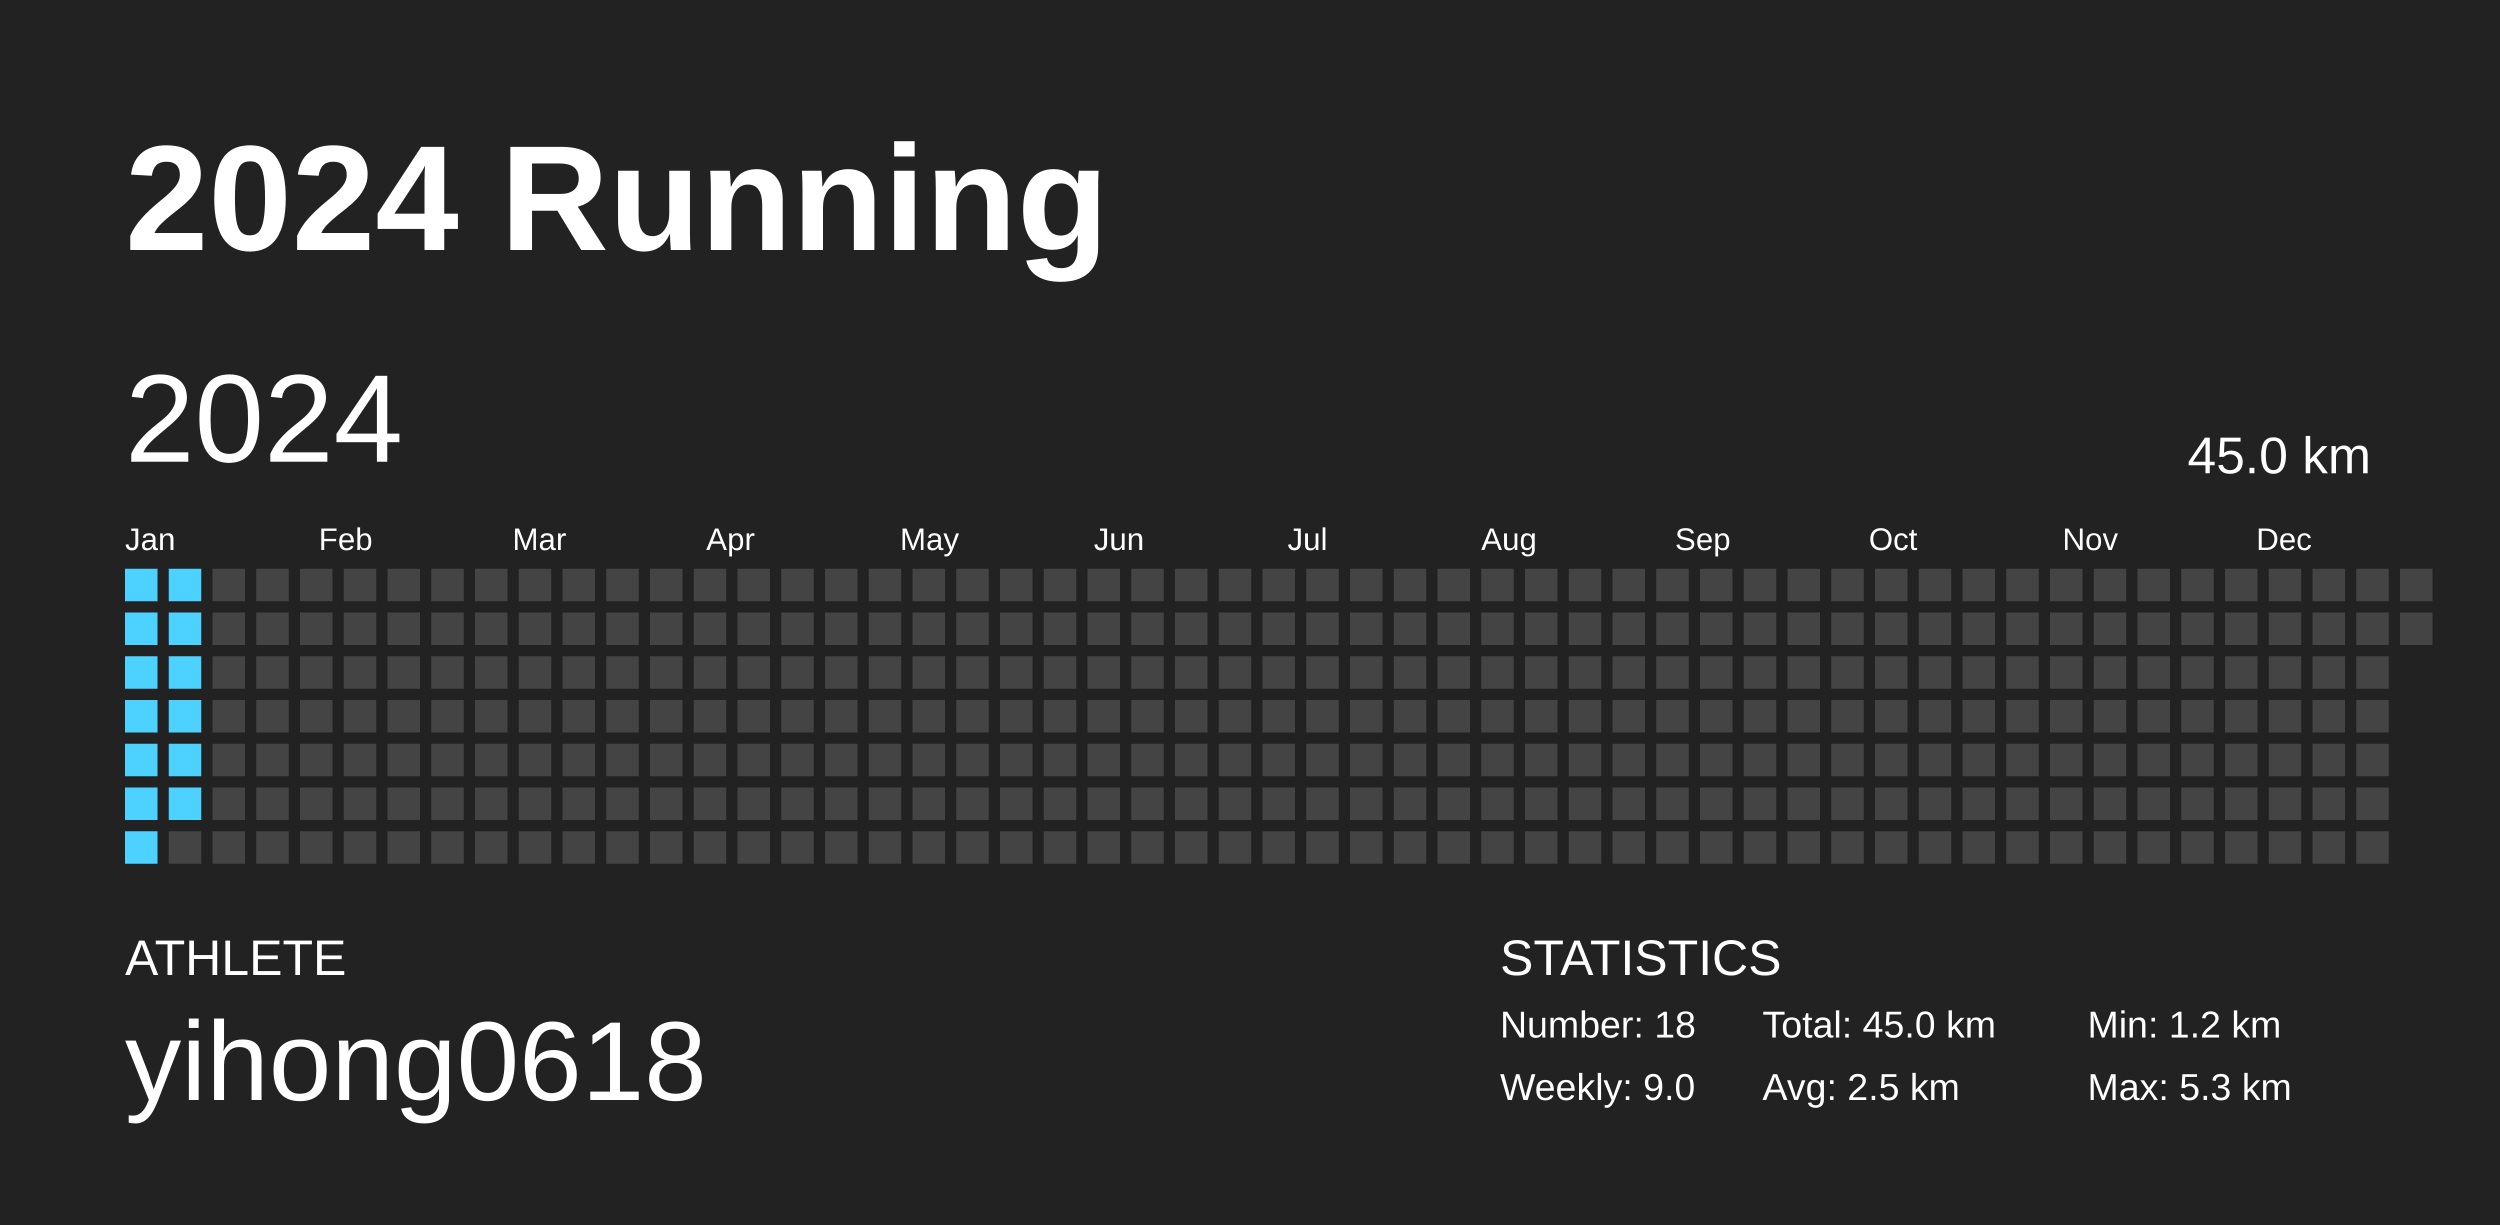
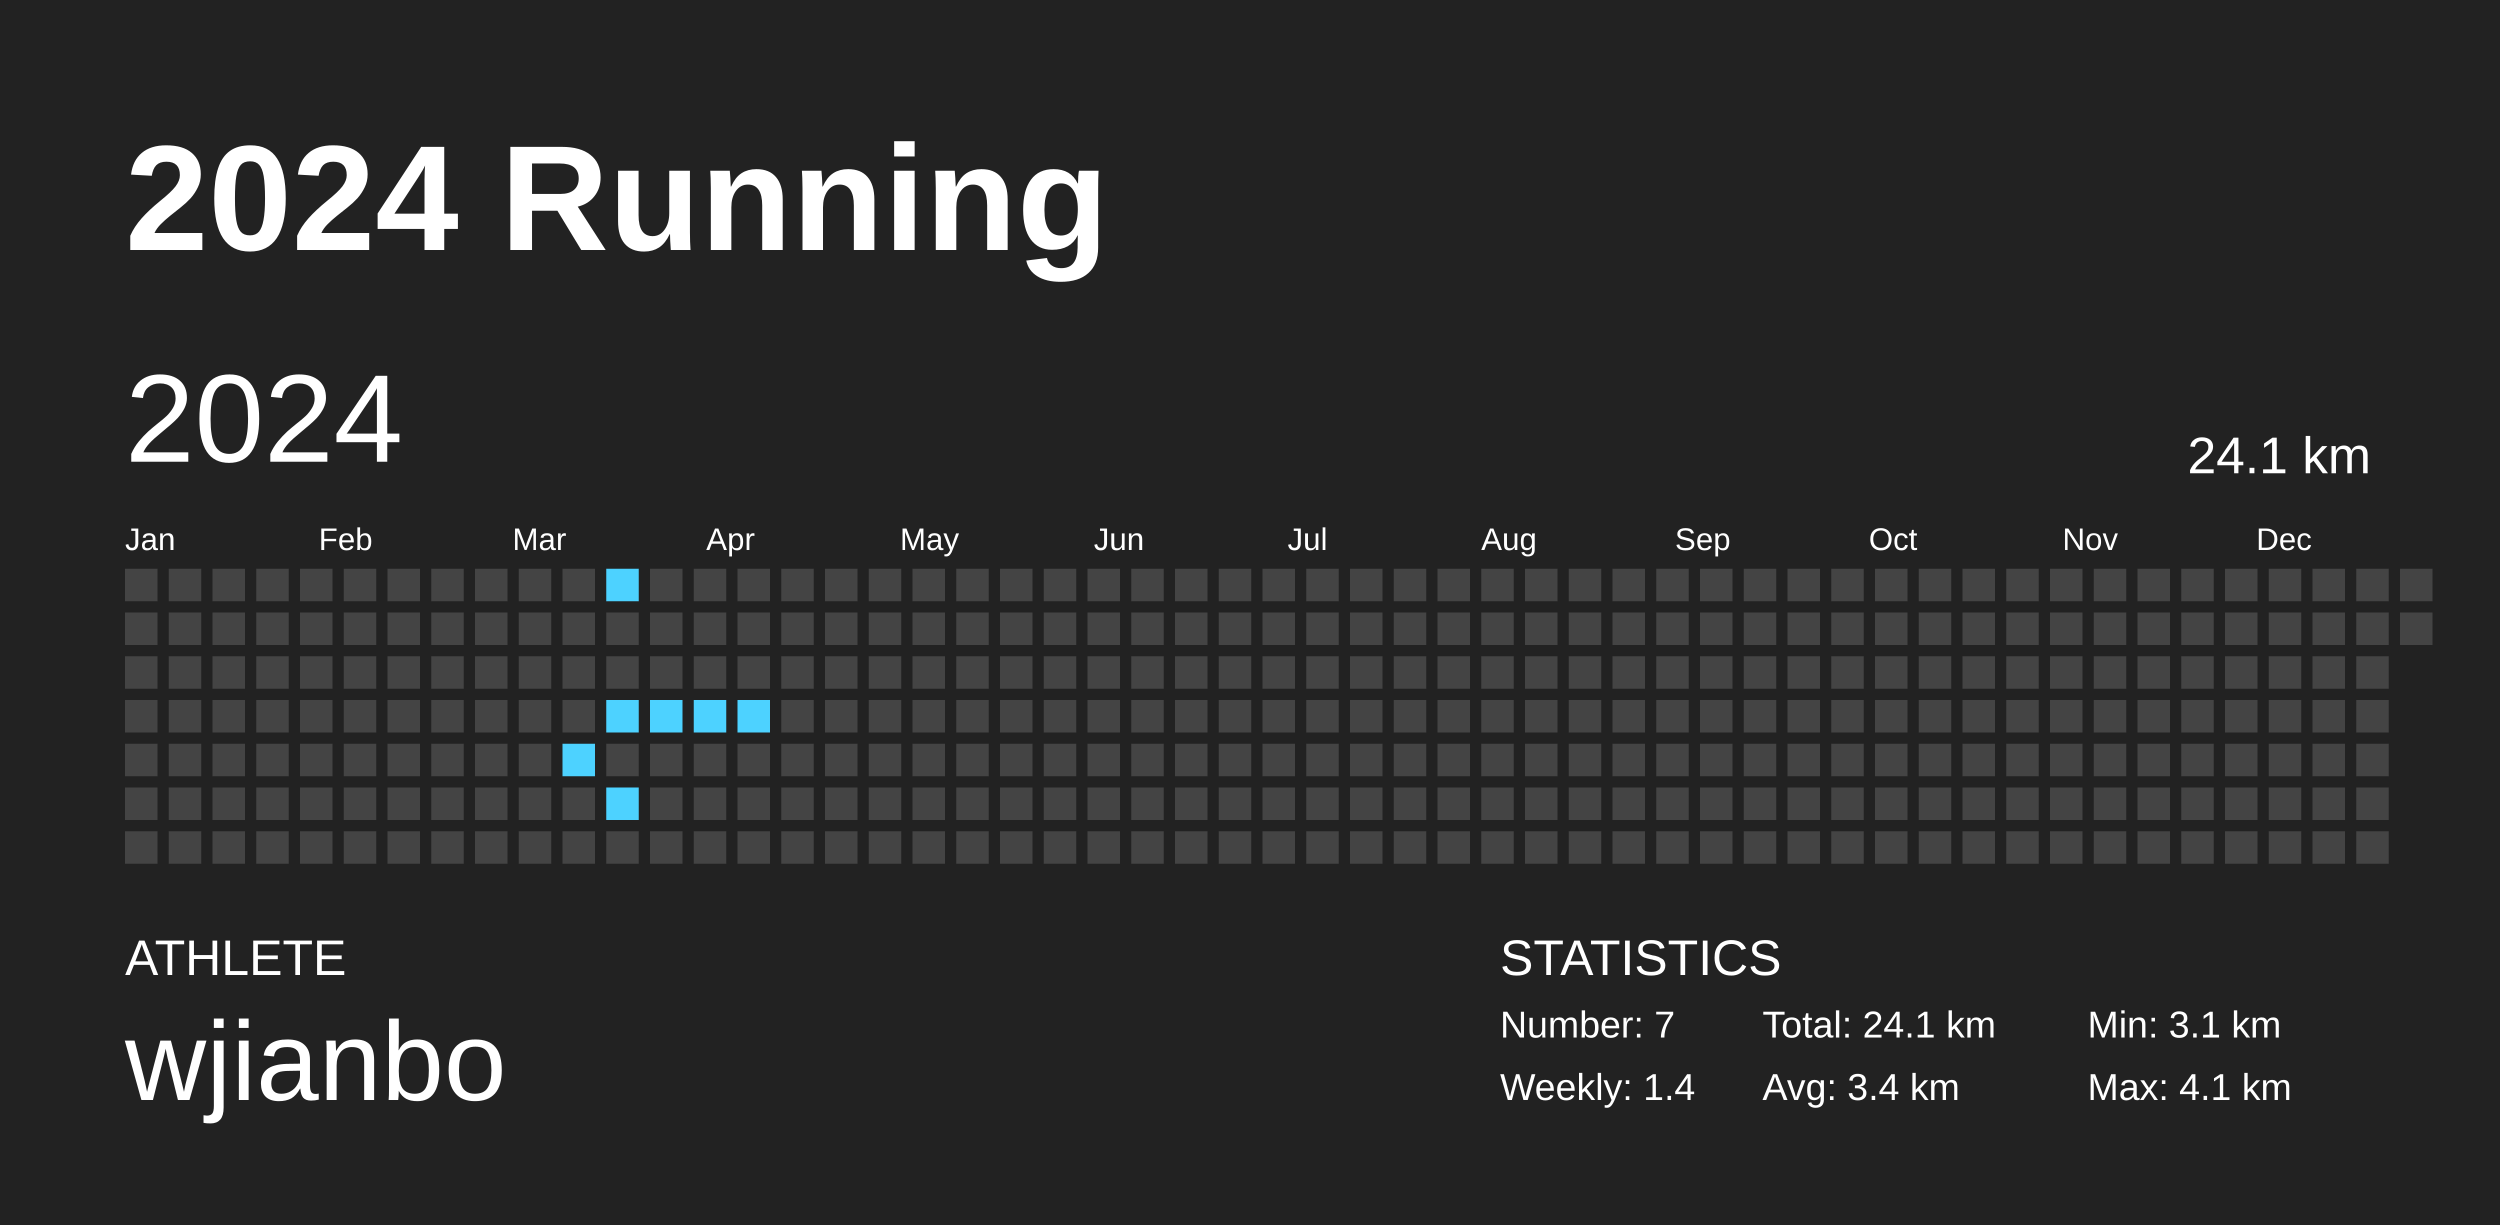
<svg xmlns="http://www.w3.org/2000/svg" baseProfile="full" height="98mm" version="1.1" viewBox="0,0,200,98" width="200mm">
  <defs />
  <rect fill="#222222" height="98" width="200" x="0" y="0" />
  <text fill="#FFFFFF" style="font-size:12px; font-family:Arial; font-weight:bold;" x="10" y="20">2024 Running</text>
  <text fill="#FFFFFF" style="font-size:4px; font-family:Arial" x="10" y="78">ATHLETE</text>
-   <text fill="#FFFFFF" style="font-size:9px; font-family:Arial" x="10" y="88">yihong0618</text>
+   <text fill="#FFFFFF" style="font-size:9px; font-family:Arial" x="10" y="88">wjianbo</text>
  <text fill="#FFFFFF" style="font-size:4px; font-family:Arial" x="120" y="78">STATISTICS</text>
-   <text fill="#FFFFFF" style="font-size:3px; font-family:Arial" x="120" y="83">Number: 18</text>
-   <text fill="#FFFFFF" style="font-size:3px; font-family:Arial" x="120" y="88">Weekly: 9.0</text>
-   <text fill="#FFFFFF" style="font-size:3px; font-family:Arial" x="141" y="83">Total: 45.0 km</text>
-   <text fill="#FFFFFF" style="font-size:3px; font-family:Arial" x="141" y="88">Avg: 2.5 km</text>
-   <text fill="#FFFFFF" style="font-size:3px; font-family:Arial" x="167" y="83">Min: 1.2 km</text>
-   <text fill="#FFFFFF" style="font-size:3px; font-family:Arial" x="167" y="88">Max: 5.3 km</text>
+   <text fill="#FFFFFF" style="font-size:3px; font-family:Arial" x="120" y="83">Number: 7</text>
+   <text fill="#FFFFFF" style="font-size:3px; font-family:Arial" x="120" y="88">Weekly: 1.4</text>
+   <text fill="#FFFFFF" style="font-size:3px; font-family:Arial" x="141" y="83">Total: 24.1 km</text>
+   <text fill="#FFFFFF" style="font-size:3px; font-family:Arial" x="141" y="88">Avg: 3.4 km</text>
+   <text fill="#FFFFFF" style="font-size:3px; font-family:Arial" x="167" y="83">Min: 3.1 km</text>
+   <text fill="#FFFFFF" style="font-size:3px; font-family:Arial" x="167" y="88">Max: 4.1 km</text>
  <text dominant-baseline="hanging" fill="#FFFFFF" style="font-size:10.0px; font-family:Arial;" x="10" y="30">2024</text>
-   <text dominant-baseline="hanging" fill="#FFFFFF" style="font-size:4.125px; font-family:Arial;" x="175" y="35">45.0 km</text>
+   <text dominant-baseline="hanging" fill="#FFFFFF" style="font-size:4.125px; font-family:Arial;" x="175" y="35">24.1 km</text>
  <text fill="#FFFFFF" style="font-size:2.5px; font-family:Arial" x="10.0" y="44">Jan</text>
  <text fill="#FFFFFF" style="font-size:2.5px; font-family:Arial" x="25.5" y="44">Feb</text>
  <text fill="#FFFFFF" style="font-size:2.5px; font-family:Arial" x="41.0" y="44">Mar</text>
  <text fill="#FFFFFF" style="font-size:2.5px; font-family:Arial" x="56.5" y="44">Apr</text>
  <text fill="#FFFFFF" style="font-size:2.5px; font-family:Arial" x="72.0" y="44">May</text>
  <text fill="#FFFFFF" style="font-size:2.5px; font-family:Arial" x="87.5" y="44">Jun</text>
  <text fill="#FFFFFF" style="font-size:2.5px; font-family:Arial" x="103.0" y="44">Jul</text>
  <text fill="#FFFFFF" style="font-size:2.5px; font-family:Arial" x="118.5" y="44">Aug</text>
  <text fill="#FFFFFF" style="font-size:2.5px; font-family:Arial" x="134.0" y="44">Sep</text>
  <text fill="#FFFFFF" style="font-size:2.5px; font-family:Arial" x="149.5" y="44">Oct</text>
  <text fill="#FFFFFF" style="font-size:2.5px; font-family:Arial" x="165.0" y="44">Nov</text>
  <text fill="#FFFFFF" style="font-size:2.5px; font-family:Arial" x="180.5" y="44">Dec</text>
-   <rect fill="#4dd2ff" height="2.6" width="2.6" x="10.0" y="45.5" />
-   <rect fill="#4dd2ff" height="2.6" width="2.6" x="10.0" y="49.0" />
-   <rect fill="#4dd2ff" height="2.6" width="2.6" x="10.0" y="52.5" />
-   <rect fill="#4dd2ff" height="2.6" width="2.6" x="10.0" y="56.0" />
-   <rect fill="#4dd2ff" height="2.6" width="2.6" x="10.0" y="59.5" />
-   <rect fill="#4dd2ff" height="2.6" width="2.6" x="10.0" y="63.0" />
-   <rect fill="#4dd2ff" height="2.6" width="2.6" x="10.0" y="66.5" />
-   <rect fill="#4dd2ff" height="2.6" width="2.6" x="13.5" y="45.5" />
-   <rect fill="#4dd2ff" height="2.6" width="2.6" x="13.5" y="49.0" />
-   <rect fill="#4dd2ff" height="2.6" width="2.6" x="13.5" y="52.5" />
-   <rect fill="#4dd2ff" height="2.6" width="2.6" x="13.5" y="56.0" />
-   <rect fill="#4dd2ff" height="2.6" width="2.6" x="13.5" y="59.5" />
-   <rect fill="#4dd2ff" height="2.6" width="2.6" x="13.5" y="63.0" />
+   <rect fill="#444444" height="2.6" width="2.6" x="10.0" y="45.5" />
+   <rect fill="#444444" height="2.6" width="2.6" x="10.0" y="49.0" />
+   <rect fill="#444444" height="2.6" width="2.6" x="10.0" y="52.5" />
+   <rect fill="#444444" height="2.6" width="2.6" x="10.0" y="56.0" />
+   <rect fill="#444444" height="2.6" width="2.6" x="10.0" y="59.5" />
+   <rect fill="#444444" height="2.6" width="2.6" x="10.0" y="63.0" />
+   <rect fill="#444444" height="2.6" width="2.6" x="10.0" y="66.5" />
+   <rect fill="#444444" height="2.6" width="2.6" x="13.5" y="45.5" />
+   <rect fill="#444444" height="2.6" width="2.6" x="13.5" y="49.0" />
+   <rect fill="#444444" height="2.6" width="2.6" x="13.5" y="52.5" />
+   <rect fill="#444444" height="2.6" width="2.6" x="13.5" y="56.0" />
+   <rect fill="#444444" height="2.6" width="2.6" x="13.5" y="59.5" />
+   <rect fill="#444444" height="2.6" width="2.6" x="13.5" y="63.0" />
  <rect fill="#444444" height="2.6" width="2.6" x="13.5" y="66.5" />
  <rect fill="#444444" height="2.6" width="2.6" x="17.0" y="45.5" />
  <rect fill="#444444" height="2.6" width="2.6" x="17.0" y="49.0" />
  <rect fill="#444444" height="2.6" width="2.6" x="17.0" y="52.5" />
  <rect fill="#444444" height="2.6" width="2.6" x="17.0" y="56.0" />
  <rect fill="#444444" height="2.6" width="2.6" x="17.0" y="59.5" />
  <rect fill="#444444" height="2.6" width="2.6" x="17.0" y="63.0" />
  <rect fill="#444444" height="2.6" width="2.6" x="17.0" y="66.5" />
  <rect fill="#444444" height="2.6" width="2.6" x="20.5" y="45.5" />
  <rect fill="#444444" height="2.6" width="2.6" x="20.5" y="49.0" />
  <rect fill="#444444" height="2.6" width="2.6" x="20.5" y="52.5" />
  <rect fill="#444444" height="2.6" width="2.6" x="20.5" y="56.0" />
  <rect fill="#444444" height="2.6" width="2.6" x="20.5" y="59.5" />
  <rect fill="#444444" height="2.6" width="2.6" x="20.5" y="63.0" />
  <rect fill="#444444" height="2.6" width="2.6" x="20.5" y="66.5" />
  <rect fill="#444444" height="2.6" width="2.6" x="24.0" y="45.5" />
  <rect fill="#444444" height="2.6" width="2.6" x="24.0" y="49.0" />
  <rect fill="#444444" height="2.6" width="2.6" x="24.0" y="52.5" />
  <rect fill="#444444" height="2.6" width="2.6" x="24.0" y="56.0" />
  <rect fill="#444444" height="2.6" width="2.6" x="24.0" y="59.5" />
  <rect fill="#444444" height="2.6" width="2.6" x="24.0" y="63.0" />
  <rect fill="#444444" height="2.6" width="2.6" x="24.0" y="66.5" />
  <rect fill="#444444" height="2.6" width="2.6" x="27.5" y="45.5" />
  <rect fill="#444444" height="2.6" width="2.6" x="27.5" y="49.0" />
  <rect fill="#444444" height="2.6" width="2.6" x="27.5" y="52.5" />
  <rect fill="#444444" height="2.6" width="2.6" x="27.5" y="56.0" />
  <rect fill="#444444" height="2.6" width="2.6" x="27.5" y="59.5" />
  <rect fill="#444444" height="2.6" width="2.6" x="27.5" y="63.0" />
  <rect fill="#444444" height="2.6" width="2.6" x="27.5" y="66.5" />
  <rect fill="#444444" height="2.6" width="2.6" x="31.0" y="45.5" />
  <rect fill="#444444" height="2.6" width="2.6" x="31.0" y="49.0" />
  <rect fill="#444444" height="2.6" width="2.6" x="31.0" y="52.5" />
  <rect fill="#444444" height="2.6" width="2.6" x="31.0" y="56.0" />
  <rect fill="#444444" height="2.6" width="2.6" x="31.0" y="59.5" />
  <rect fill="#444444" height="2.6" width="2.6" x="31.0" y="63.0" />
  <rect fill="#444444" height="2.6" width="2.6" x="31.0" y="66.5" />
  <rect fill="#444444" height="2.6" width="2.6" x="34.5" y="45.5" />
  <rect fill="#444444" height="2.6" width="2.6" x="34.5" y="49.0" />
  <rect fill="#444444" height="2.6" width="2.6" x="34.5" y="52.5" />
  <rect fill="#444444" height="2.6" width="2.6" x="34.5" y="56.0" />
  <rect fill="#444444" height="2.6" width="2.6" x="34.5" y="59.5" />
  <rect fill="#444444" height="2.6" width="2.6" x="34.5" y="63.0" />
  <rect fill="#444444" height="2.6" width="2.6" x="34.5" y="66.5" />
  <rect fill="#444444" height="2.6" width="2.6" x="38.0" y="45.5" />
  <rect fill="#444444" height="2.6" width="2.6" x="38.0" y="49.0" />
  <rect fill="#444444" height="2.6" width="2.6" x="38.0" y="52.5" />
  <rect fill="#444444" height="2.6" width="2.6" x="38.0" y="56.0" />
  <rect fill="#444444" height="2.6" width="2.6" x="38.0" y="59.5" />
  <rect fill="#444444" height="2.6" width="2.6" x="38.0" y="63.0" />
  <rect fill="#444444" height="2.6" width="2.6" x="38.0" y="66.5" />
  <rect fill="#444444" height="2.6" width="2.6" x="41.5" y="45.5" />
  <rect fill="#444444" height="2.6" width="2.6" x="41.5" y="49.0" />
  <rect fill="#444444" height="2.6" width="2.6" x="41.5" y="52.5" />
  <rect fill="#444444" height="2.6" width="2.6" x="41.5" y="56.0" />
  <rect fill="#444444" height="2.6" width="2.6" x="41.5" y="59.5" />
  <rect fill="#444444" height="2.6" width="2.6" x="41.5" y="63.0" />
  <rect fill="#444444" height="2.6" width="2.6" x="41.5" y="66.5" />
  <rect fill="#444444" height="2.6" width="2.6" x="45.0" y="45.5" />
  <rect fill="#444444" height="2.6" width="2.6" x="45.0" y="49.0" />
  <rect fill="#444444" height="2.6" width="2.6" x="45.0" y="52.5" />
  <rect fill="#444444" height="2.6" width="2.6" x="45.0" y="56.0" />
-   <rect fill="#444444" height="2.6" width="2.6" x="45.0" y="59.5" />
+   <rect fill="#4dd2ff" height="2.6" width="2.6" x="45.0" y="59.5" />
  <rect fill="#444444" height="2.6" width="2.6" x="45.0" y="63.0" />
  <rect fill="#444444" height="2.6" width="2.6" x="45.0" y="66.5" />
-   <rect fill="#444444" height="2.6" width="2.6" x="48.5" y="45.5" />
+   <rect fill="#4dd2ff" height="2.6" width="2.6" x="48.5" y="45.5" />
  <rect fill="#444444" height="2.6" width="2.6" x="48.5" y="49.0" />
  <rect fill="#444444" height="2.6" width="2.6" x="48.5" y="52.5" />
-   <rect fill="#444444" height="2.6" width="2.6" x="48.5" y="56.0" />
+   <rect fill="#4dd2ff" height="2.6" width="2.6" x="48.5" y="56.0" />
  <rect fill="#444444" height="2.6" width="2.6" x="48.5" y="59.5" />
-   <rect fill="#444444" height="2.6" width="2.6" x="48.5" y="63.0" />
+   <rect fill="#4dd2ff" height="2.6" width="2.6" x="48.5" y="63.0" />
  <rect fill="#444444" height="2.6" width="2.6" x="48.5" y="66.5" />
  <rect fill="#444444" height="2.6" width="2.6" x="52.0" y="45.5" />
  <rect fill="#444444" height="2.6" width="2.6" x="52.0" y="49.0" />
  <rect fill="#444444" height="2.6" width="2.6" x="52.0" y="52.5" />
-   <rect fill="#444444" height="2.6" width="2.6" x="52.0" y="56.0" />
+   <rect fill="#4dd2ff" height="2.6" width="2.6" x="52.0" y="56.0" />
  <rect fill="#444444" height="2.6" width="2.6" x="52.0" y="59.5" />
  <rect fill="#444444" height="2.6" width="2.6" x="52.0" y="63.0" />
  <rect fill="#444444" height="2.6" width="2.6" x="52.0" y="66.5" />
  <rect fill="#444444" height="2.6" width="2.6" x="55.5" y="45.5" />
  <rect fill="#444444" height="2.6" width="2.6" x="55.5" y="49.0" />
  <rect fill="#444444" height="2.6" width="2.6" x="55.5" y="52.5" />
-   <rect fill="#444444" height="2.6" width="2.6" x="55.5" y="56.0" />
+   <rect fill="#4dd2ff" height="2.6" width="2.6" x="55.5" y="56.0" />
  <rect fill="#444444" height="2.6" width="2.6" x="55.5" y="59.5" />
  <rect fill="#444444" height="2.6" width="2.6" x="55.5" y="63.0" />
  <rect fill="#444444" height="2.6" width="2.6" x="55.5" y="66.5" />
  <rect fill="#444444" height="2.6" width="2.6" x="59.0" y="45.5" />
  <rect fill="#444444" height="2.6" width="2.6" x="59.0" y="49.0" />
  <rect fill="#444444" height="2.6" width="2.6" x="59.0" y="52.5" />
-   <rect fill="#444444" height="2.6" width="2.6" x="59.0" y="56.0" />
+   <rect fill="#4dd2ff" height="2.6" width="2.6" x="59.0" y="56.0" />
  <rect fill="#444444" height="2.6" width="2.6" x="59.0" y="59.5" />
  <rect fill="#444444" height="2.6" width="2.6" x="59.0" y="63.0" />
  <rect fill="#444444" height="2.6" width="2.6" x="59.0" y="66.5" />
  <rect fill="#444444" height="2.6" width="2.6" x="62.5" y="45.5" />
  <rect fill="#444444" height="2.6" width="2.6" x="62.5" y="49.0" />
  <rect fill="#444444" height="2.6" width="2.6" x="62.5" y="52.5" />
  <rect fill="#444444" height="2.6" width="2.6" x="62.5" y="56.0" />
  <rect fill="#444444" height="2.6" width="2.6" x="62.5" y="59.5" />
  <rect fill="#444444" height="2.6" width="2.6" x="62.5" y="63.0" />
  <rect fill="#444444" height="2.6" width="2.6" x="62.5" y="66.5" />
  <rect fill="#444444" height="2.6" width="2.6" x="66.0" y="45.5" />
  <rect fill="#444444" height="2.6" width="2.6" x="66.0" y="49.0" />
  <rect fill="#444444" height="2.6" width="2.6" x="66.0" y="52.5" />
  <rect fill="#444444" height="2.6" width="2.6" x="66.0" y="56.0" />
  <rect fill="#444444" height="2.6" width="2.6" x="66.0" y="59.5" />
  <rect fill="#444444" height="2.6" width="2.6" x="66.0" y="63.0" />
  <rect fill="#444444" height="2.6" width="2.6" x="66.0" y="66.5" />
  <rect fill="#444444" height="2.6" width="2.6" x="69.5" y="45.5" />
  <rect fill="#444444" height="2.6" width="2.6" x="69.5" y="49.0" />
  <rect fill="#444444" height="2.6" width="2.6" x="69.5" y="52.5" />
  <rect fill="#444444" height="2.6" width="2.6" x="69.5" y="56.0" />
  <rect fill="#444444" height="2.6" width="2.6" x="69.5" y="59.5" />
  <rect fill="#444444" height="2.6" width="2.6" x="69.5" y="63.0" />
  <rect fill="#444444" height="2.6" width="2.6" x="69.5" y="66.5" />
  <rect fill="#444444" height="2.6" width="2.6" x="73.0" y="45.5" />
  <rect fill="#444444" height="2.6" width="2.6" x="73.0" y="49.0" />
  <rect fill="#444444" height="2.6" width="2.6" x="73.0" y="52.5" />
  <rect fill="#444444" height="2.6" width="2.6" x="73.0" y="56.0" />
  <rect fill="#444444" height="2.6" width="2.6" x="73.0" y="59.5" />
  <rect fill="#444444" height="2.6" width="2.6" x="73.0" y="63.0" />
  <rect fill="#444444" height="2.6" width="2.6" x="73.0" y="66.5" />
  <rect fill="#444444" height="2.6" width="2.6" x="76.5" y="45.5" />
  <rect fill="#444444" height="2.6" width="2.6" x="76.5" y="49.0" />
  <rect fill="#444444" height="2.6" width="2.6" x="76.5" y="52.5" />
  <rect fill="#444444" height="2.6" width="2.6" x="76.5" y="56.0" />
  <rect fill="#444444" height="2.6" width="2.6" x="76.5" y="59.5" />
  <rect fill="#444444" height="2.6" width="2.6" x="76.5" y="63.0" />
  <rect fill="#444444" height="2.6" width="2.6" x="76.5" y="66.5" />
  <rect fill="#444444" height="2.6" width="2.6" x="80.0" y="45.5" />
  <rect fill="#444444" height="2.6" width="2.6" x="80.0" y="49.0" />
  <rect fill="#444444" height="2.6" width="2.6" x="80.0" y="52.5" />
  <rect fill="#444444" height="2.6" width="2.6" x="80.0" y="56.0" />
  <rect fill="#444444" height="2.6" width="2.6" x="80.0" y="59.5" />
  <rect fill="#444444" height="2.6" width="2.6" x="80.0" y="63.0" />
  <rect fill="#444444" height="2.6" width="2.6" x="80.0" y="66.5" />
  <rect fill="#444444" height="2.6" width="2.6" x="83.5" y="45.5" />
  <rect fill="#444444" height="2.6" width="2.6" x="83.5" y="49.0" />
  <rect fill="#444444" height="2.6" width="2.6" x="83.5" y="52.5" />
  <rect fill="#444444" height="2.6" width="2.6" x="83.5" y="56.0" />
  <rect fill="#444444" height="2.6" width="2.6" x="83.5" y="59.5" />
  <rect fill="#444444" height="2.6" width="2.6" x="83.5" y="63.0" />
  <rect fill="#444444" height="2.6" width="2.6" x="83.5" y="66.5" />
  <rect fill="#444444" height="2.6" width="2.6" x="87.0" y="45.5" />
  <rect fill="#444444" height="2.6" width="2.6" x="87.0" y="49.0" />
  <rect fill="#444444" height="2.6" width="2.6" x="87.0" y="52.5" />
  <rect fill="#444444" height="2.6" width="2.6" x="87.0" y="56.0" />
  <rect fill="#444444" height="2.6" width="2.6" x="87.0" y="59.5" />
  <rect fill="#444444" height="2.6" width="2.6" x="87.0" y="63.0" />
  <rect fill="#444444" height="2.6" width="2.6" x="87.0" y="66.5" />
  <rect fill="#444444" height="2.6" width="2.6" x="90.5" y="45.5" />
  <rect fill="#444444" height="2.6" width="2.6" x="90.5" y="49.0" />
  <rect fill="#444444" height="2.6" width="2.6" x="90.5" y="52.5" />
  <rect fill="#444444" height="2.6" width="2.6" x="90.5" y="56.0" />
  <rect fill="#444444" height="2.6" width="2.6" x="90.5" y="59.5" />
  <rect fill="#444444" height="2.6" width="2.6" x="90.5" y="63.0" />
  <rect fill="#444444" height="2.6" width="2.6" x="90.5" y="66.5" />
  <rect fill="#444444" height="2.6" width="2.6" x="94.0" y="45.5" />
  <rect fill="#444444" height="2.6" width="2.6" x="94.0" y="49.0" />
  <rect fill="#444444" height="2.6" width="2.6" x="94.0" y="52.5" />
  <rect fill="#444444" height="2.6" width="2.6" x="94.0" y="56.0" />
  <rect fill="#444444" height="2.6" width="2.6" x="94.0" y="59.5" />
  <rect fill="#444444" height="2.6" width="2.6" x="94.0" y="63.0" />
  <rect fill="#444444" height="2.6" width="2.6" x="94.0" y="66.5" />
  <rect fill="#444444" height="2.6" width="2.6" x="97.5" y="45.5" />
  <rect fill="#444444" height="2.6" width="2.6" x="97.5" y="49.0" />
  <rect fill="#444444" height="2.6" width="2.6" x="97.5" y="52.5" />
  <rect fill="#444444" height="2.6" width="2.6" x="97.5" y="56.0" />
  <rect fill="#444444" height="2.6" width="2.6" x="97.5" y="59.5" />
  <rect fill="#444444" height="2.6" width="2.6" x="97.5" y="63.0" />
  <rect fill="#444444" height="2.6" width="2.6" x="97.5" y="66.5" />
  <rect fill="#444444" height="2.6" width="2.6" x="101.0" y="45.5" />
  <rect fill="#444444" height="2.6" width="2.6" x="101.0" y="49.0" />
  <rect fill="#444444" height="2.6" width="2.6" x="101.0" y="52.5" />
  <rect fill="#444444" height="2.6" width="2.6" x="101.0" y="56.0" />
  <rect fill="#444444" height="2.6" width="2.6" x="101.0" y="59.5" />
  <rect fill="#444444" height="2.6" width="2.6" x="101.0" y="63.0" />
  <rect fill="#444444" height="2.6" width="2.6" x="101.0" y="66.5" />
  <rect fill="#444444" height="2.6" width="2.6" x="104.5" y="45.5" />
  <rect fill="#444444" height="2.6" width="2.6" x="104.5" y="49.0" />
  <rect fill="#444444" height="2.6" width="2.6" x="104.5" y="52.5" />
  <rect fill="#444444" height="2.6" width="2.6" x="104.5" y="56.0" />
  <rect fill="#444444" height="2.6" width="2.6" x="104.5" y="59.5" />
  <rect fill="#444444" height="2.6" width="2.6" x="104.5" y="63.0" />
  <rect fill="#444444" height="2.6" width="2.6" x="104.5" y="66.5" />
  <rect fill="#444444" height="2.6" width="2.6" x="108.0" y="45.5" />
  <rect fill="#444444" height="2.6" width="2.6" x="108.0" y="49.0" />
  <rect fill="#444444" height="2.6" width="2.6" x="108.0" y="52.5" />
  <rect fill="#444444" height="2.6" width="2.6" x="108.0" y="56.0" />
  <rect fill="#444444" height="2.6" width="2.6" x="108.0" y="59.5" />
  <rect fill="#444444" height="2.6" width="2.6" x="108.0" y="63.0" />
  <rect fill="#444444" height="2.6" width="2.6" x="108.0" y="66.5" />
  <rect fill="#444444" height="2.6" width="2.6" x="111.5" y="45.5" />
  <rect fill="#444444" height="2.6" width="2.6" x="111.5" y="49.0" />
  <rect fill="#444444" height="2.6" width="2.6" x="111.5" y="52.5" />
  <rect fill="#444444" height="2.6" width="2.6" x="111.5" y="56.0" />
  <rect fill="#444444" height="2.6" width="2.6" x="111.5" y="59.5" />
  <rect fill="#444444" height="2.6" width="2.6" x="111.5" y="63.0" />
  <rect fill="#444444" height="2.6" width="2.6" x="111.5" y="66.5" />
  <rect fill="#444444" height="2.6" width="2.6" x="115.0" y="45.5" />
  <rect fill="#444444" height="2.6" width="2.6" x="115.0" y="49.0" />
  <rect fill="#444444" height="2.6" width="2.6" x="115.0" y="52.5" />
  <rect fill="#444444" height="2.6" width="2.6" x="115.0" y="56.0" />
  <rect fill="#444444" height="2.6" width="2.6" x="115.0" y="59.5" />
  <rect fill="#444444" height="2.6" width="2.6" x="115.0" y="63.0" />
  <rect fill="#444444" height="2.6" width="2.6" x="115.0" y="66.5" />
  <rect fill="#444444" height="2.6" width="2.6" x="118.5" y="45.5" />
  <rect fill="#444444" height="2.6" width="2.6" x="118.5" y="49.0" />
  <rect fill="#444444" height="2.6" width="2.6" x="118.5" y="52.5" />
  <rect fill="#444444" height="2.6" width="2.6" x="118.5" y="56.0" />
  <rect fill="#444444" height="2.6" width="2.6" x="118.5" y="59.5" />
  <rect fill="#444444" height="2.6" width="2.6" x="118.5" y="63.0" />
  <rect fill="#444444" height="2.6" width="2.6" x="118.5" y="66.5" />
  <rect fill="#444444" height="2.6" width="2.6" x="122.0" y="45.5" />
  <rect fill="#444444" height="2.6" width="2.6" x="122.0" y="49.0" />
  <rect fill="#444444" height="2.6" width="2.6" x="122.0" y="52.5" />
  <rect fill="#444444" height="2.6" width="2.6" x="122.0" y="56.0" />
  <rect fill="#444444" height="2.6" width="2.6" x="122.0" y="59.5" />
  <rect fill="#444444" height="2.6" width="2.6" x="122.0" y="63.0" />
  <rect fill="#444444" height="2.6" width="2.6" x="122.0" y="66.5" />
  <rect fill="#444444" height="2.6" width="2.6" x="125.5" y="45.5" />
  <rect fill="#444444" height="2.6" width="2.6" x="125.5" y="49.0" />
  <rect fill="#444444" height="2.6" width="2.6" x="125.5" y="52.5" />
  <rect fill="#444444" height="2.6" width="2.6" x="125.5" y="56.0" />
  <rect fill="#444444" height="2.6" width="2.6" x="125.5" y="59.5" />
  <rect fill="#444444" height="2.6" width="2.6" x="125.5" y="63.0" />
  <rect fill="#444444" height="2.6" width="2.6" x="125.5" y="66.5" />
  <rect fill="#444444" height="2.6" width="2.6" x="129.0" y="45.5" />
  <rect fill="#444444" height="2.6" width="2.6" x="129.0" y="49.0" />
  <rect fill="#444444" height="2.6" width="2.6" x="129.0" y="52.5" />
  <rect fill="#444444" height="2.6" width="2.6" x="129.0" y="56.0" />
  <rect fill="#444444" height="2.6" width="2.6" x="129.0" y="59.5" />
  <rect fill="#444444" height="2.6" width="2.6" x="129.0" y="63.0" />
  <rect fill="#444444" height="2.6" width="2.6" x="129.0" y="66.5" />
  <rect fill="#444444" height="2.6" width="2.6" x="132.5" y="45.5" />
  <rect fill="#444444" height="2.6" width="2.6" x="132.5" y="49.0" />
  <rect fill="#444444" height="2.6" width="2.6" x="132.5" y="52.5" />
  <rect fill="#444444" height="2.6" width="2.6" x="132.5" y="56.0" />
  <rect fill="#444444" height="2.6" width="2.6" x="132.5" y="59.5" />
  <rect fill="#444444" height="2.6" width="2.6" x="132.5" y="63.0" />
  <rect fill="#444444" height="2.6" width="2.6" x="132.5" y="66.5" />
  <rect fill="#444444" height="2.6" width="2.6" x="136.0" y="45.5" />
  <rect fill="#444444" height="2.6" width="2.6" x="136.0" y="49.0" />
  <rect fill="#444444" height="2.6" width="2.6" x="136.0" y="52.5" />
  <rect fill="#444444" height="2.6" width="2.6" x="136.0" y="56.0" />
  <rect fill="#444444" height="2.6" width="2.6" x="136.0" y="59.5" />
  <rect fill="#444444" height="2.6" width="2.6" x="136.0" y="63.0" />
  <rect fill="#444444" height="2.6" width="2.6" x="136.0" y="66.5" />
  <rect fill="#444444" height="2.6" width="2.6" x="139.5" y="45.5" />
  <rect fill="#444444" height="2.6" width="2.6" x="139.5" y="49.0" />
  <rect fill="#444444" height="2.6" width="2.6" x="139.5" y="52.5" />
  <rect fill="#444444" height="2.6" width="2.6" x="139.5" y="56.0" />
  <rect fill="#444444" height="2.6" width="2.6" x="139.5" y="59.5" />
  <rect fill="#444444" height="2.6" width="2.6" x="139.5" y="63.0" />
  <rect fill="#444444" height="2.6" width="2.6" x="139.5" y="66.5" />
  <rect fill="#444444" height="2.6" width="2.6" x="143.0" y="45.5" />
  <rect fill="#444444" height="2.6" width="2.6" x="143.0" y="49.0" />
  <rect fill="#444444" height="2.6" width="2.6" x="143.0" y="52.5" />
  <rect fill="#444444" height="2.6" width="2.6" x="143.0" y="56.0" />
  <rect fill="#444444" height="2.6" width="2.6" x="143.0" y="59.5" />
  <rect fill="#444444" height="2.6" width="2.6" x="143.0" y="63.0" />
  <rect fill="#444444" height="2.6" width="2.6" x="143.0" y="66.5" />
  <rect fill="#444444" height="2.6" width="2.6" x="146.5" y="45.5" />
  <rect fill="#444444" height="2.6" width="2.6" x="146.5" y="49.0" />
  <rect fill="#444444" height="2.6" width="2.6" x="146.5" y="52.5" />
  <rect fill="#444444" height="2.6" width="2.6" x="146.5" y="56.0" />
  <rect fill="#444444" height="2.6" width="2.6" x="146.5" y="59.5" />
  <rect fill="#444444" height="2.6" width="2.6" x="146.5" y="63.0" />
  <rect fill="#444444" height="2.6" width="2.6" x="146.5" y="66.5" />
  <rect fill="#444444" height="2.6" width="2.6" x="150.0" y="45.5" />
  <rect fill="#444444" height="2.6" width="2.6" x="150.0" y="49.0" />
  <rect fill="#444444" height="2.6" width="2.6" x="150.0" y="52.5" />
  <rect fill="#444444" height="2.6" width="2.6" x="150.0" y="56.0" />
  <rect fill="#444444" height="2.6" width="2.6" x="150.0" y="59.5" />
  <rect fill="#444444" height="2.6" width="2.6" x="150.0" y="63.0" />
  <rect fill="#444444" height="2.6" width="2.6" x="150.0" y="66.5" />
  <rect fill="#444444" height="2.6" width="2.6" x="153.5" y="45.5" />
  <rect fill="#444444" height="2.6" width="2.6" x="153.5" y="49.0" />
  <rect fill="#444444" height="2.6" width="2.6" x="153.5" y="52.5" />
  <rect fill="#444444" height="2.6" width="2.6" x="153.5" y="56.0" />
  <rect fill="#444444" height="2.6" width="2.6" x="153.5" y="59.5" />
  <rect fill="#444444" height="2.6" width="2.6" x="153.5" y="63.0" />
  <rect fill="#444444" height="2.6" width="2.6" x="153.5" y="66.5" />
  <rect fill="#444444" height="2.6" width="2.6" x="157.0" y="45.5" />
  <rect fill="#444444" height="2.6" width="2.6" x="157.0" y="49.0" />
  <rect fill="#444444" height="2.6" width="2.6" x="157.0" y="52.5" />
  <rect fill="#444444" height="2.6" width="2.6" x="157.0" y="56.0" />
  <rect fill="#444444" height="2.6" width="2.6" x="157.0" y="59.5" />
  <rect fill="#444444" height="2.6" width="2.6" x="157.0" y="63.0" />
  <rect fill="#444444" height="2.6" width="2.6" x="157.0" y="66.5" />
  <rect fill="#444444" height="2.6" width="2.6" x="160.5" y="45.5" />
  <rect fill="#444444" height="2.6" width="2.6" x="160.5" y="49.0" />
  <rect fill="#444444" height="2.6" width="2.6" x="160.5" y="52.5" />
  <rect fill="#444444" height="2.6" width="2.6" x="160.5" y="56.0" />
  <rect fill="#444444" height="2.6" width="2.6" x="160.5" y="59.5" />
  <rect fill="#444444" height="2.6" width="2.6" x="160.5" y="63.0" />
  <rect fill="#444444" height="2.6" width="2.6" x="160.5" y="66.5" />
  <rect fill="#444444" height="2.6" width="2.6" x="164.0" y="45.5" />
  <rect fill="#444444" height="2.6" width="2.6" x="164.0" y="49.0" />
  <rect fill="#444444" height="2.6" width="2.6" x="164.0" y="52.5" />
  <rect fill="#444444" height="2.6" width="2.6" x="164.0" y="56.0" />
  <rect fill="#444444" height="2.6" width="2.6" x="164.0" y="59.5" />
  <rect fill="#444444" height="2.6" width="2.6" x="164.0" y="63.0" />
  <rect fill="#444444" height="2.6" width="2.6" x="164.0" y="66.5" />
  <rect fill="#444444" height="2.6" width="2.6" x="167.5" y="45.5" />
  <rect fill="#444444" height="2.6" width="2.6" x="167.5" y="49.0" />
  <rect fill="#444444" height="2.6" width="2.6" x="167.5" y="52.5" />
  <rect fill="#444444" height="2.6" width="2.6" x="167.5" y="56.0" />
  <rect fill="#444444" height="2.6" width="2.6" x="167.5" y="59.5" />
  <rect fill="#444444" height="2.6" width="2.6" x="167.5" y="63.0" />
  <rect fill="#444444" height="2.6" width="2.6" x="167.5" y="66.5" />
  <rect fill="#444444" height="2.6" width="2.6" x="171.0" y="45.5" />
  <rect fill="#444444" height="2.6" width="2.6" x="171.0" y="49.0" />
  <rect fill="#444444" height="2.6" width="2.6" x="171.0" y="52.5" />
  <rect fill="#444444" height="2.6" width="2.6" x="171.0" y="56.0" />
  <rect fill="#444444" height="2.6" width="2.6" x="171.0" y="59.5" />
  <rect fill="#444444" height="2.6" width="2.6" x="171.0" y="63.0" />
  <rect fill="#444444" height="2.6" width="2.6" x="171.0" y="66.5" />
  <rect fill="#444444" height="2.6" width="2.6" x="174.5" y="45.5" />
  <rect fill="#444444" height="2.6" width="2.6" x="174.5" y="49.0" />
  <rect fill="#444444" height="2.6" width="2.6" x="174.5" y="52.5" />
  <rect fill="#444444" height="2.6" width="2.6" x="174.5" y="56.0" />
  <rect fill="#444444" height="2.6" width="2.6" x="174.5" y="59.5" />
  <rect fill="#444444" height="2.6" width="2.6" x="174.5" y="63.0" />
  <rect fill="#444444" height="2.6" width="2.6" x="174.5" y="66.5" />
  <rect fill="#444444" height="2.6" width="2.6" x="178.0" y="45.5" />
  <rect fill="#444444" height="2.6" width="2.6" x="178.0" y="49.0" />
  <rect fill="#444444" height="2.6" width="2.6" x="178.0" y="52.5" />
  <rect fill="#444444" height="2.6" width="2.6" x="178.0" y="56.0" />
  <rect fill="#444444" height="2.6" width="2.6" x="178.0" y="59.5" />
  <rect fill="#444444" height="2.6" width="2.6" x="178.0" y="63.0" />
  <rect fill="#444444" height="2.6" width="2.6" x="178.0" y="66.5" />
  <rect fill="#444444" height="2.6" width="2.6" x="181.5" y="45.5" />
  <rect fill="#444444" height="2.6" width="2.6" x="181.5" y="49.0" />
  <rect fill="#444444" height="2.6" width="2.6" x="181.5" y="52.5" />
  <rect fill="#444444" height="2.6" width="2.6" x="181.5" y="56.0" />
  <rect fill="#444444" height="2.6" width="2.6" x="181.5" y="59.5" />
  <rect fill="#444444" height="2.6" width="2.6" x="181.5" y="63.0" />
  <rect fill="#444444" height="2.6" width="2.6" x="181.5" y="66.5" />
  <rect fill="#444444" height="2.6" width="2.6" x="185.0" y="45.5" />
  <rect fill="#444444" height="2.6" width="2.6" x="185.0" y="49.0" />
  <rect fill="#444444" height="2.6" width="2.6" x="185.0" y="52.5" />
  <rect fill="#444444" height="2.6" width="2.6" x="185.0" y="56.0" />
  <rect fill="#444444" height="2.6" width="2.6" x="185.0" y="59.5" />
  <rect fill="#444444" height="2.6" width="2.6" x="185.0" y="63.0" />
  <rect fill="#444444" height="2.6" width="2.6" x="185.0" y="66.5" />
  <rect fill="#444444" height="2.6" width="2.6" x="188.5" y="45.5" />
  <rect fill="#444444" height="2.6" width="2.6" x="188.5" y="49.0" />
  <rect fill="#444444" height="2.6" width="2.6" x="188.5" y="52.5" />
  <rect fill="#444444" height="2.6" width="2.6" x="188.5" y="56.0" />
  <rect fill="#444444" height="2.6" width="2.6" x="188.5" y="59.5" />
  <rect fill="#444444" height="2.6" width="2.6" x="188.5" y="63.0" />
  <rect fill="#444444" height="2.6" width="2.6" x="188.5" y="66.5" />
  <rect fill="#444444" height="2.6" width="2.6" x="192.0" y="45.5" />
  <rect fill="#444444" height="2.6" width="2.6" x="192.0" y="49.0" />
</svg>
